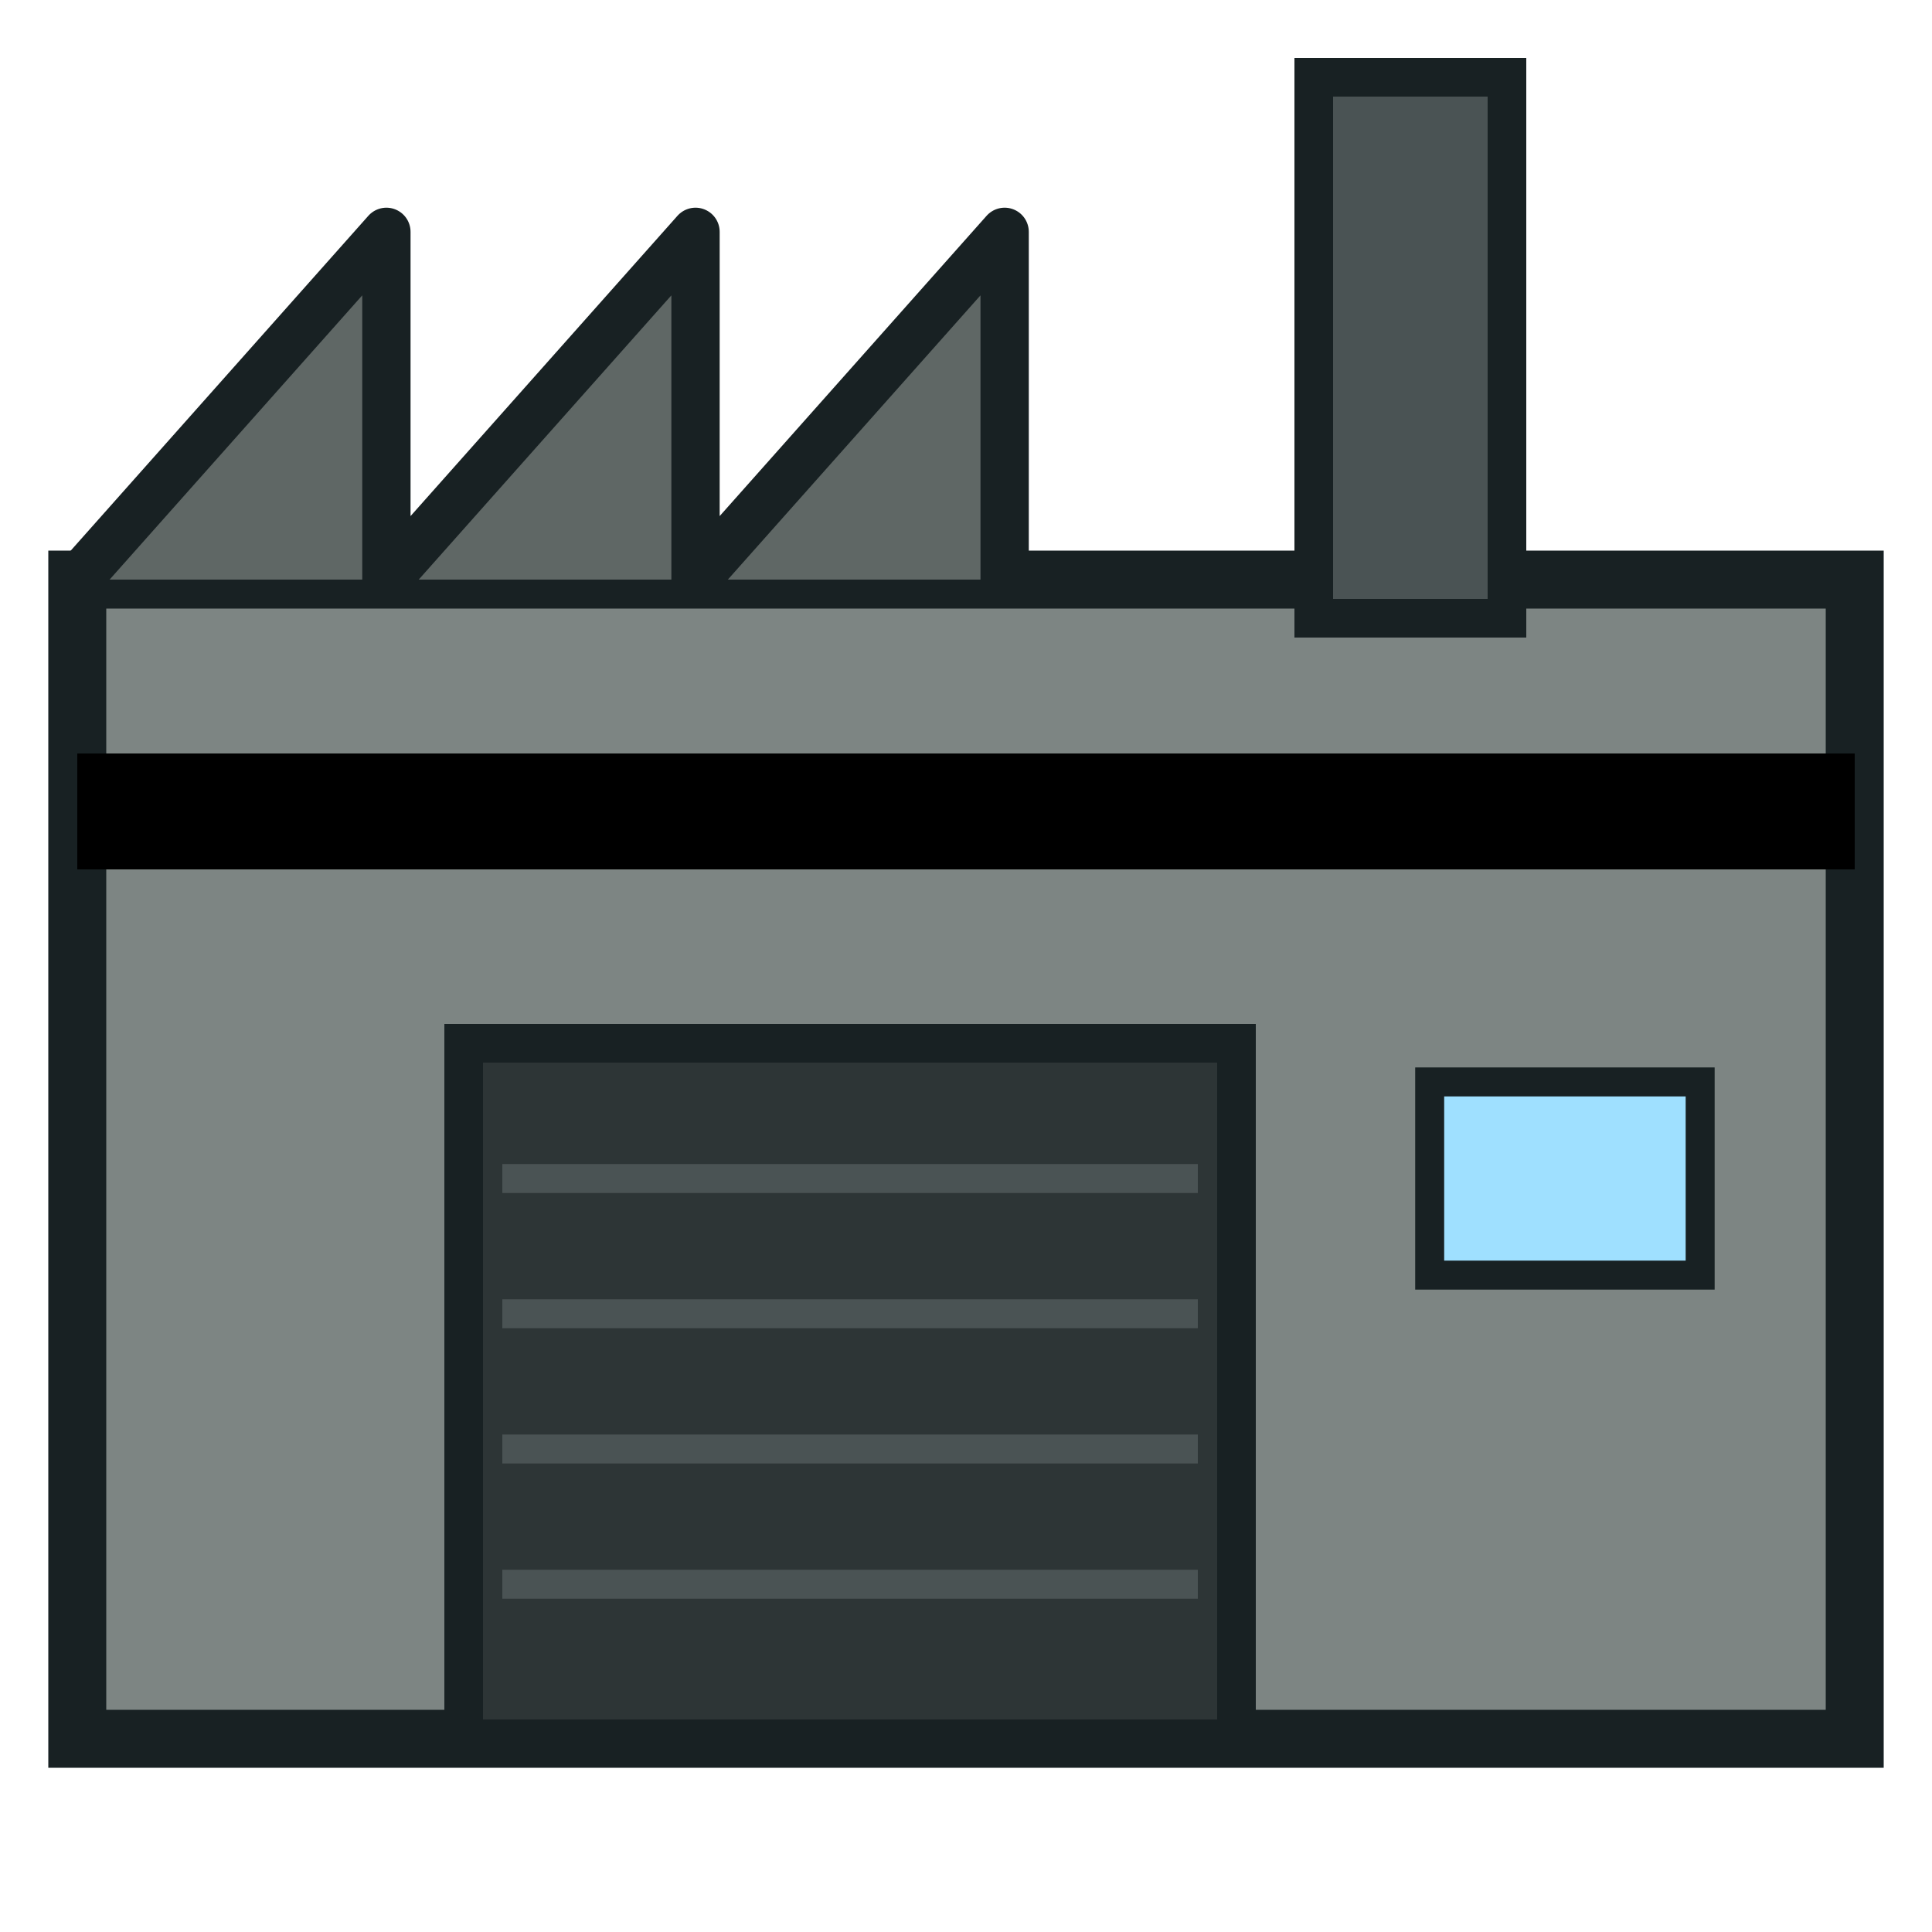
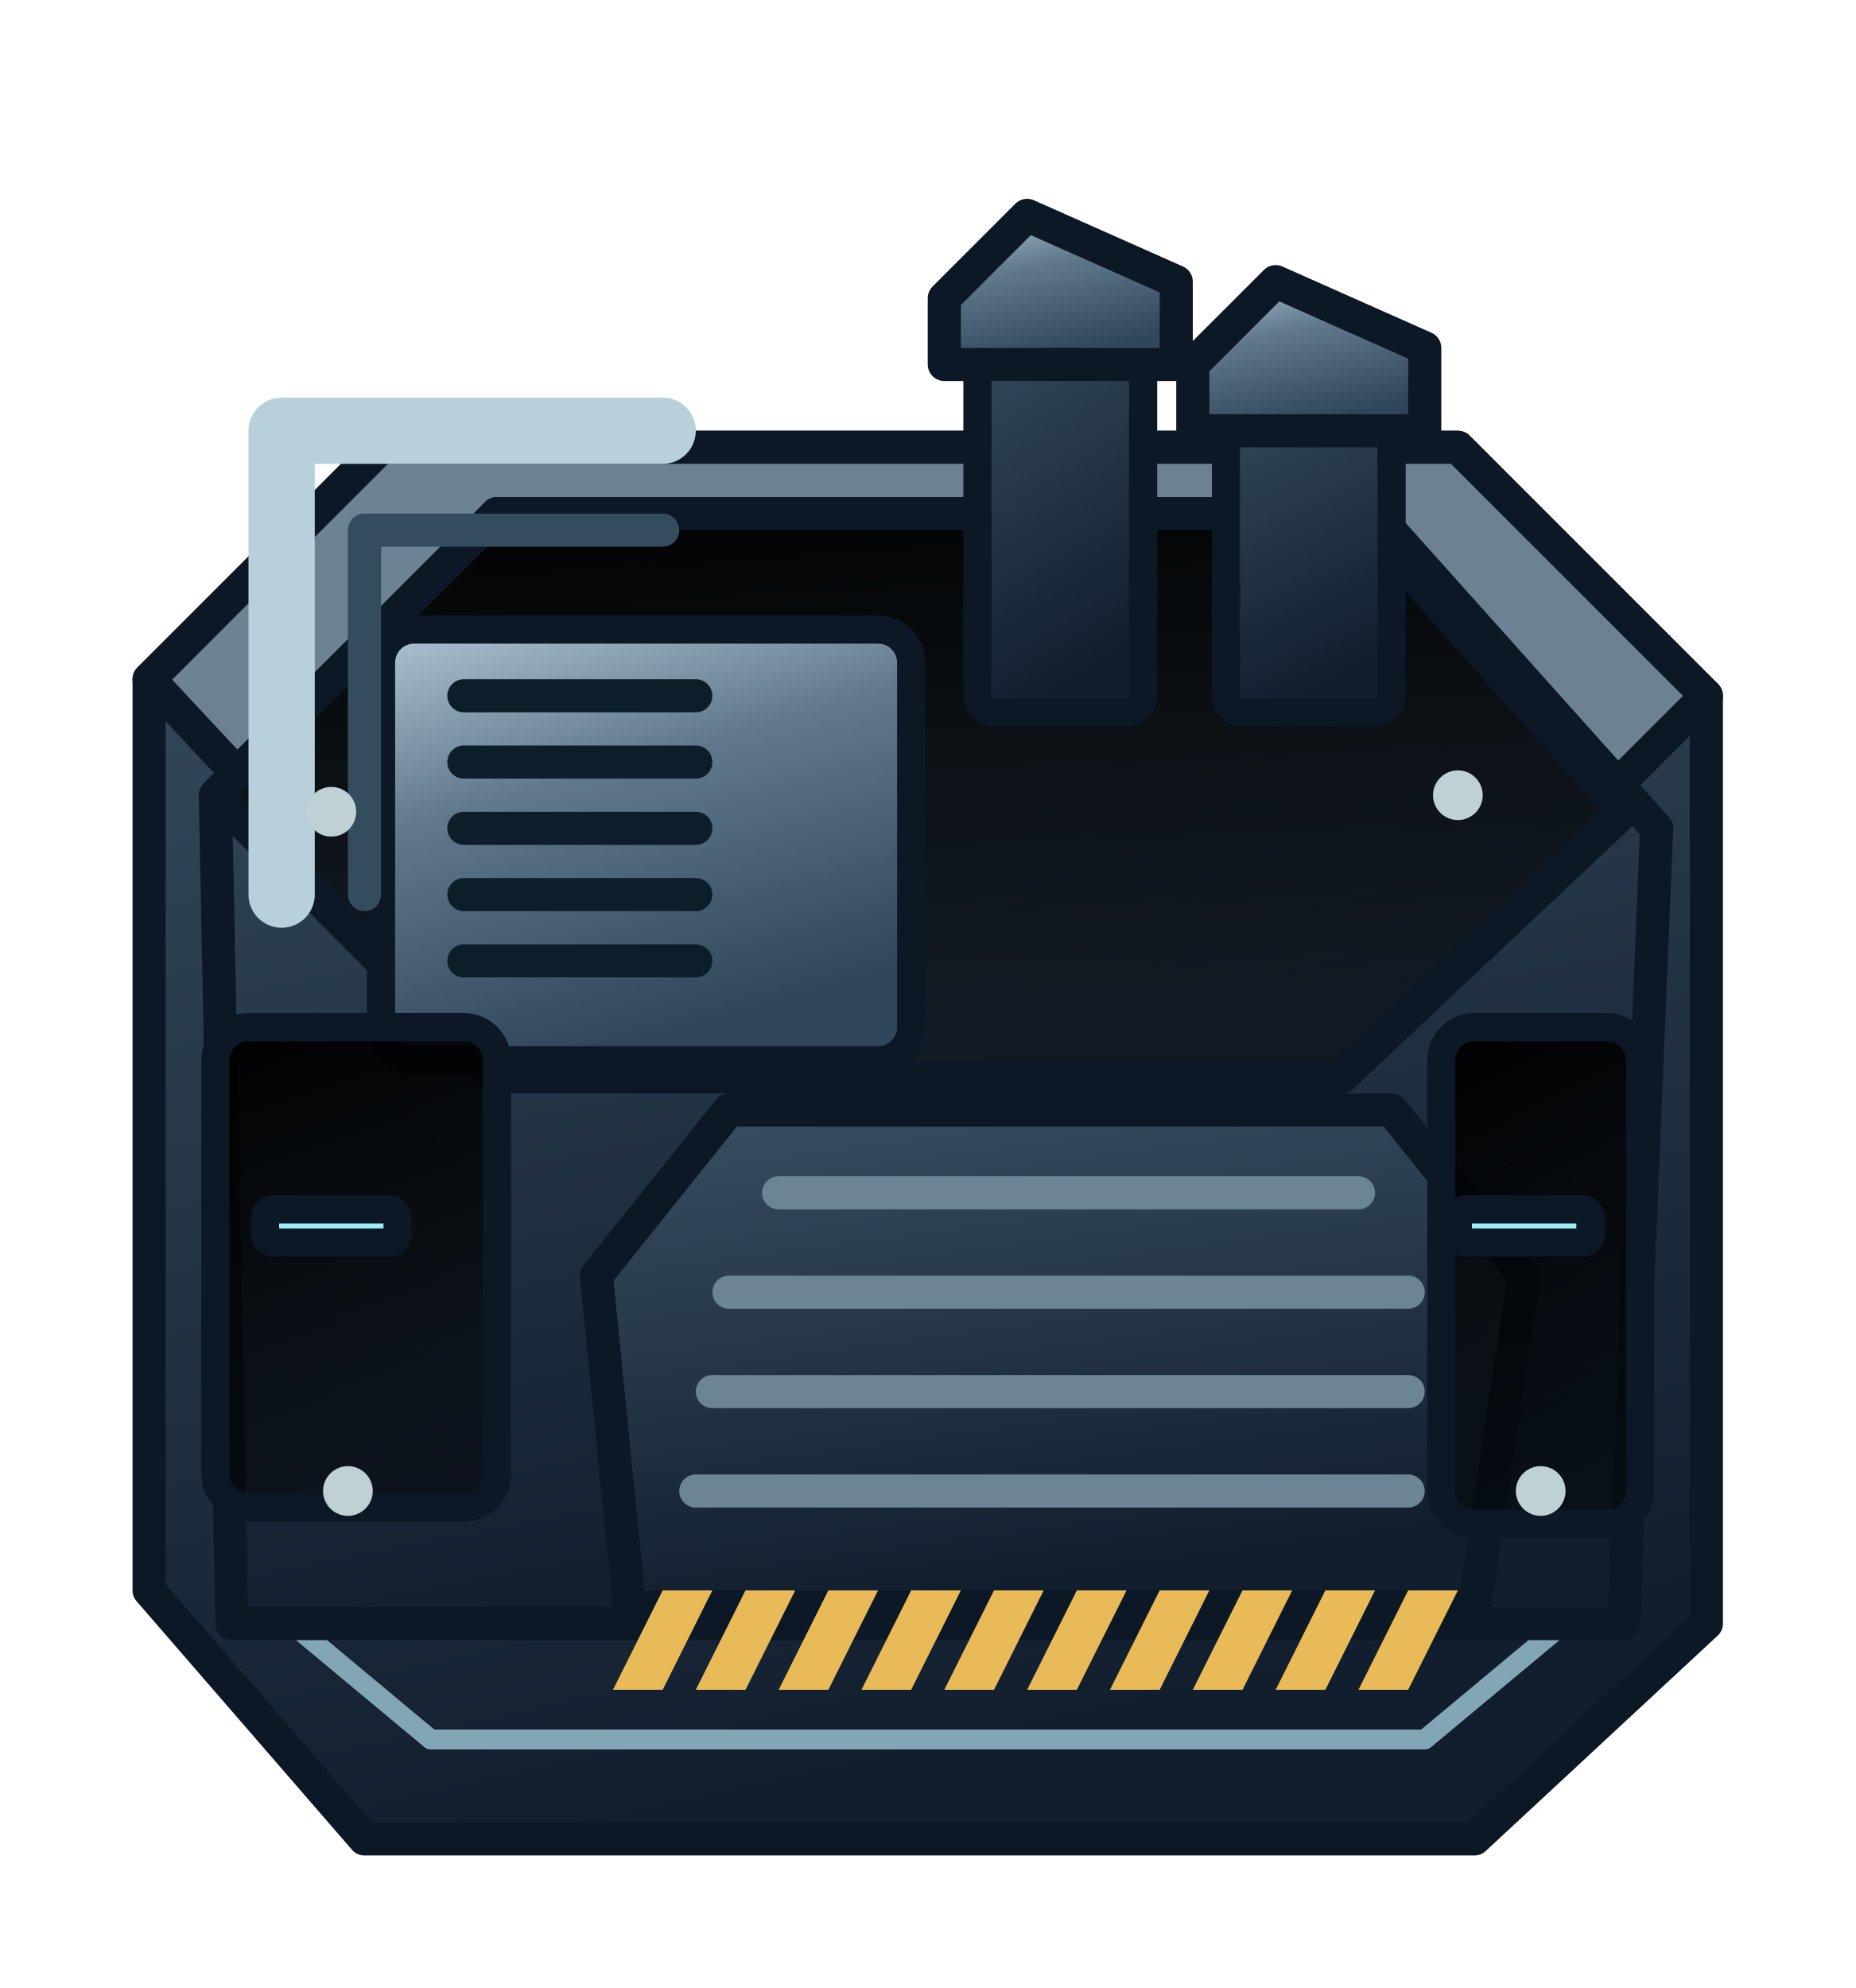
- <svg xmlns="http://www.w3.org/2000/svg" viewBox="-0.5 -0.5 1 1">
-   <rect x="-0.46" y="-0.2" width="0.92" height="0.6" fill="#7d8583" stroke="#182123" stroke-width="0.03" />
-   <path d="M-0.46 -0.2 L-0.3 -0.38 L-0.3 -0.2 L-0.14 -0.38 L-0.14 -0.2 L0.02 -0.38 L0.02 -0.2" fill="#5f6765" stroke="#182123" stroke-width="0.025" stroke-linejoin="round" />
-   <rect x="0.18" y="-0.46" width="0.1" height="0.28" fill="#4a5354" stroke="#182123" stroke-width="0.02" />
-   <path d="M-0.46 -0.08 L0.46 -0.08" stroke="currentColor" stroke-width="0.06" />
-   <rect x="-0.26" y="0.04" width="0.4" height="0.36" fill="#2d3536" stroke="#182123" stroke-width="0.02" />
-   <path d="M-0.24 0.11 L0.12 0.11" stroke="#4a5354" stroke-width="0.015" />
-   <path d="M-0.24 0.18 L0.12 0.18" stroke="#4a5354" stroke-width="0.015" />
-   <path d="M-0.24 0.25 L0.12 0.25" stroke="#4a5354" stroke-width="0.015" />
-   <path d="M-0.24 0.32 L0.12 0.32" stroke="#4a5354" stroke-width="0.015" />
-   <rect x="0.24" y="0.06" width="0.14" height="0.1" fill="#9fe0ff" stroke="#182123" stroke-width="0.015" />
+ <svg xmlns="http://www.w3.org/2000/svg" viewBox="-0.56 -0.66 1.12 1.2">
+   <defs>
+     <linearGradient id="armor" x2=".35" y2="1">
+       <stop stop-color="#b0c5d2" />
+       <stop offset=".42" stop-color="#60798d" />
+       <stop offset="1" stop-color="#30465a" />
+     </linearGradient>
+     <linearGradient id="dark" x2=".25" y2="1">
+       <stop stop-color="#394f62" />
+       <stop offset="1" stop-color="#111e2e" />
+     </linearGradient>
+     <linearGradient id="team" x2=".2" y2="1">
+       <stop stop-color="currentColor" />
+       <stop offset="1" stop-color="currentColor" stop-opacity=".48" />
+     </linearGradient>
+     <linearGradient id="glass" x2=".5" y2="1">
+       <stop stop-color="#edffff" />
+       <stop offset=".35" stop-color="#79e6f5" />
+       <stop offset="1" stop-color="#237695" />
+     </linearGradient>
+     <radialGradient id="power">
+       <stop stop-color="#eaffff" />
+       <stop offset=".36" stop-color="#6ee6ff" />
+       <stop offset="1" stop-color="#3291c5" stop-opacity=".12" />
+     </radialGradient>
+   </defs>
+   <g transform="scale(.01)">
+     <path d="M-47-25-33-39 32-39 47-24 47 32 33 45-34 45-47 30Z" fill="url(#dark)" stroke="#0c1826" stroke-width="2" stroke-linejoin="round" />
+     <path d="M-47-25-33-39 32-39 47-24 33-10-33-10Z" fill="#6c8292" stroke="#0c1826" stroke-width="2" stroke-linejoin="round" />
+     <path d="M-42 29-30 39H30L42 29" fill="none" stroke="#83a6b7" stroke-width="1.2" stroke-linecap="round" stroke-linejoin="round" />
+     <path d="M-43-18-26-35 27-35 44-16 42 32-42 32Z" fill="url(#dark)" stroke="#0c1826" stroke-width="2" stroke-linejoin="round" />
+     <path d="M-43-18-26-35 26-35 42-17 25-1-26-1Z" fill="url(#team)" stroke="#0c1826" stroke-width="2" stroke-linejoin="round" />
+     <rect x="-33" y="-28" width="32" height="26" rx="2" fill="url(#armor)" stroke="#0c1826" stroke-width="1.7" />
+     <path d="M-28 -24h14" fill="none" stroke="#0d1e2b" stroke-width="2" stroke-linecap="round" stroke-linejoin="round" />
+     <path d="M-28 -20h14" fill="none" stroke="#0d1e2b" stroke-width="2" stroke-linecap="round" stroke-linejoin="round" />
+     <path d="M-28 -16h14" fill="none" stroke="#0d1e2b" stroke-width="2" stroke-linecap="round" stroke-linejoin="round" />
+     <path d="M-28 -12h14" fill="none" stroke="#0d1e2b" stroke-width="2" stroke-linecap="round" stroke-linejoin="round" />
+     <path d="M-28 -8h14" fill="none" stroke="#0d1e2b" stroke-width="2" stroke-linecap="round" stroke-linejoin="round" />
+     <path d="M-12 1 28 1 36 11 33 31-18 31-20 11Z" fill="url(#dark)" stroke="#0c1826" stroke-width="2" stroke-linejoin="round" />
+     <path d="M-9 6H26M-12 12H29M-13 18H29M-14 24H29" fill="none" stroke="#6b8594" stroke-width="2" stroke-linecap="round" stroke-linejoin="round" />
+     <rect x="-43" y="-4" width="17" height="29" rx="2" fill="url(#team)" stroke="#0c1826" stroke-width="1.7" />
+     <rect x="31" y="-4" width="12" height="30" rx="2" fill="url(#team)" stroke="#0c1826" stroke-width="1.7" />
+     <rect x="3" y="-48" width="10" height="25" rx="1" fill="url(#dark)" stroke="#0c1826" stroke-width="1.7" />
+     <rect x="18" y="-44" width="10" height="21" rx="1" fill="url(#dark)" stroke="#0c1826" stroke-width="1.7" />
+     <path d="M1-48 6-53 15-49 15-44 1-44Z" fill="url(#armor)" stroke="#0c1826" stroke-width="2" stroke-linejoin="round" />
+     <path d="M16-44 21-49 30-45 30-40 16-40Z" fill="url(#armor)" stroke="#0c1826" stroke-width="2" stroke-linejoin="round" />
+     <path d="M-39-12-39-40-16-40" fill="none" stroke="#b7d0db" stroke-width="4" stroke-linecap="round" stroke-linejoin="round" />
+     <path d="M-34-12-34-34-16-34" fill="none" stroke="#334c5e" stroke-width="2" stroke-linecap="round" stroke-linejoin="round" />
+     <path d="M-16 30h3l-3 6h-3Z" fill="#e9ba58" stroke="none" stroke-width="2" stroke-linejoin="round" />
+     <path d="M-11 30h3l-3 6h-3Z" fill="#e9ba58" stroke="none" stroke-width="2" stroke-linejoin="round" />
+     <path d="M-6 30h3l-3 6h-3Z" fill="#e9ba58" stroke="none" stroke-width="2" stroke-linejoin="round" />
+     <path d="M-1 30h3l-3 6h-3Z" fill="#e9ba58" stroke="none" stroke-width="2" stroke-linejoin="round" />
+     <path d="M4 30h3l-3 6h-3Z" fill="#e9ba58" stroke="none" stroke-width="2" stroke-linejoin="round" />
+     <path d="M9 30h3l-3 6h-3Z" fill="#e9ba58" stroke="none" stroke-width="2" stroke-linejoin="round" />
+     <path d="M14 30h3l-3 6h-3Z" fill="#e9ba58" stroke="none" stroke-width="2" stroke-linejoin="round" />
+     <path d="M19 30h3l-3 6h-3Z" fill="#e9ba58" stroke="none" stroke-width="2" stroke-linejoin="round" />
+     <path d="M24 30h3l-3 6h-3Z" fill="#e9ba58" stroke="none" stroke-width="2" stroke-linejoin="round" />
+     <path d="M29 30h3l-3 6h-3Z" fill="#e9ba58" stroke="none" stroke-width="2" stroke-linejoin="round" />
+     <rect x="-40" y="7" width="8" height="2" rx="0.5" fill="#9beef5" stroke="#0c1826" stroke-width="1.7" />
+     <rect x="32" y="7" width="8" height="2" rx="0.5" fill="#9beef5" stroke="#0c1826" stroke-width="1.7" />
+     <circle cx="-36" cy="-17" r="1.5" fill="#c0d1d6" />
+     <circle cx="32" cy="-18" r="1.5" fill="#c0d1d6" />
+     <circle cx="-35" cy="24" r="1.5" fill="#c0d1d6" />
+     <circle cx="37" cy="24" r="1.5" fill="#c0d1d6" />
+   </g>
</svg>
